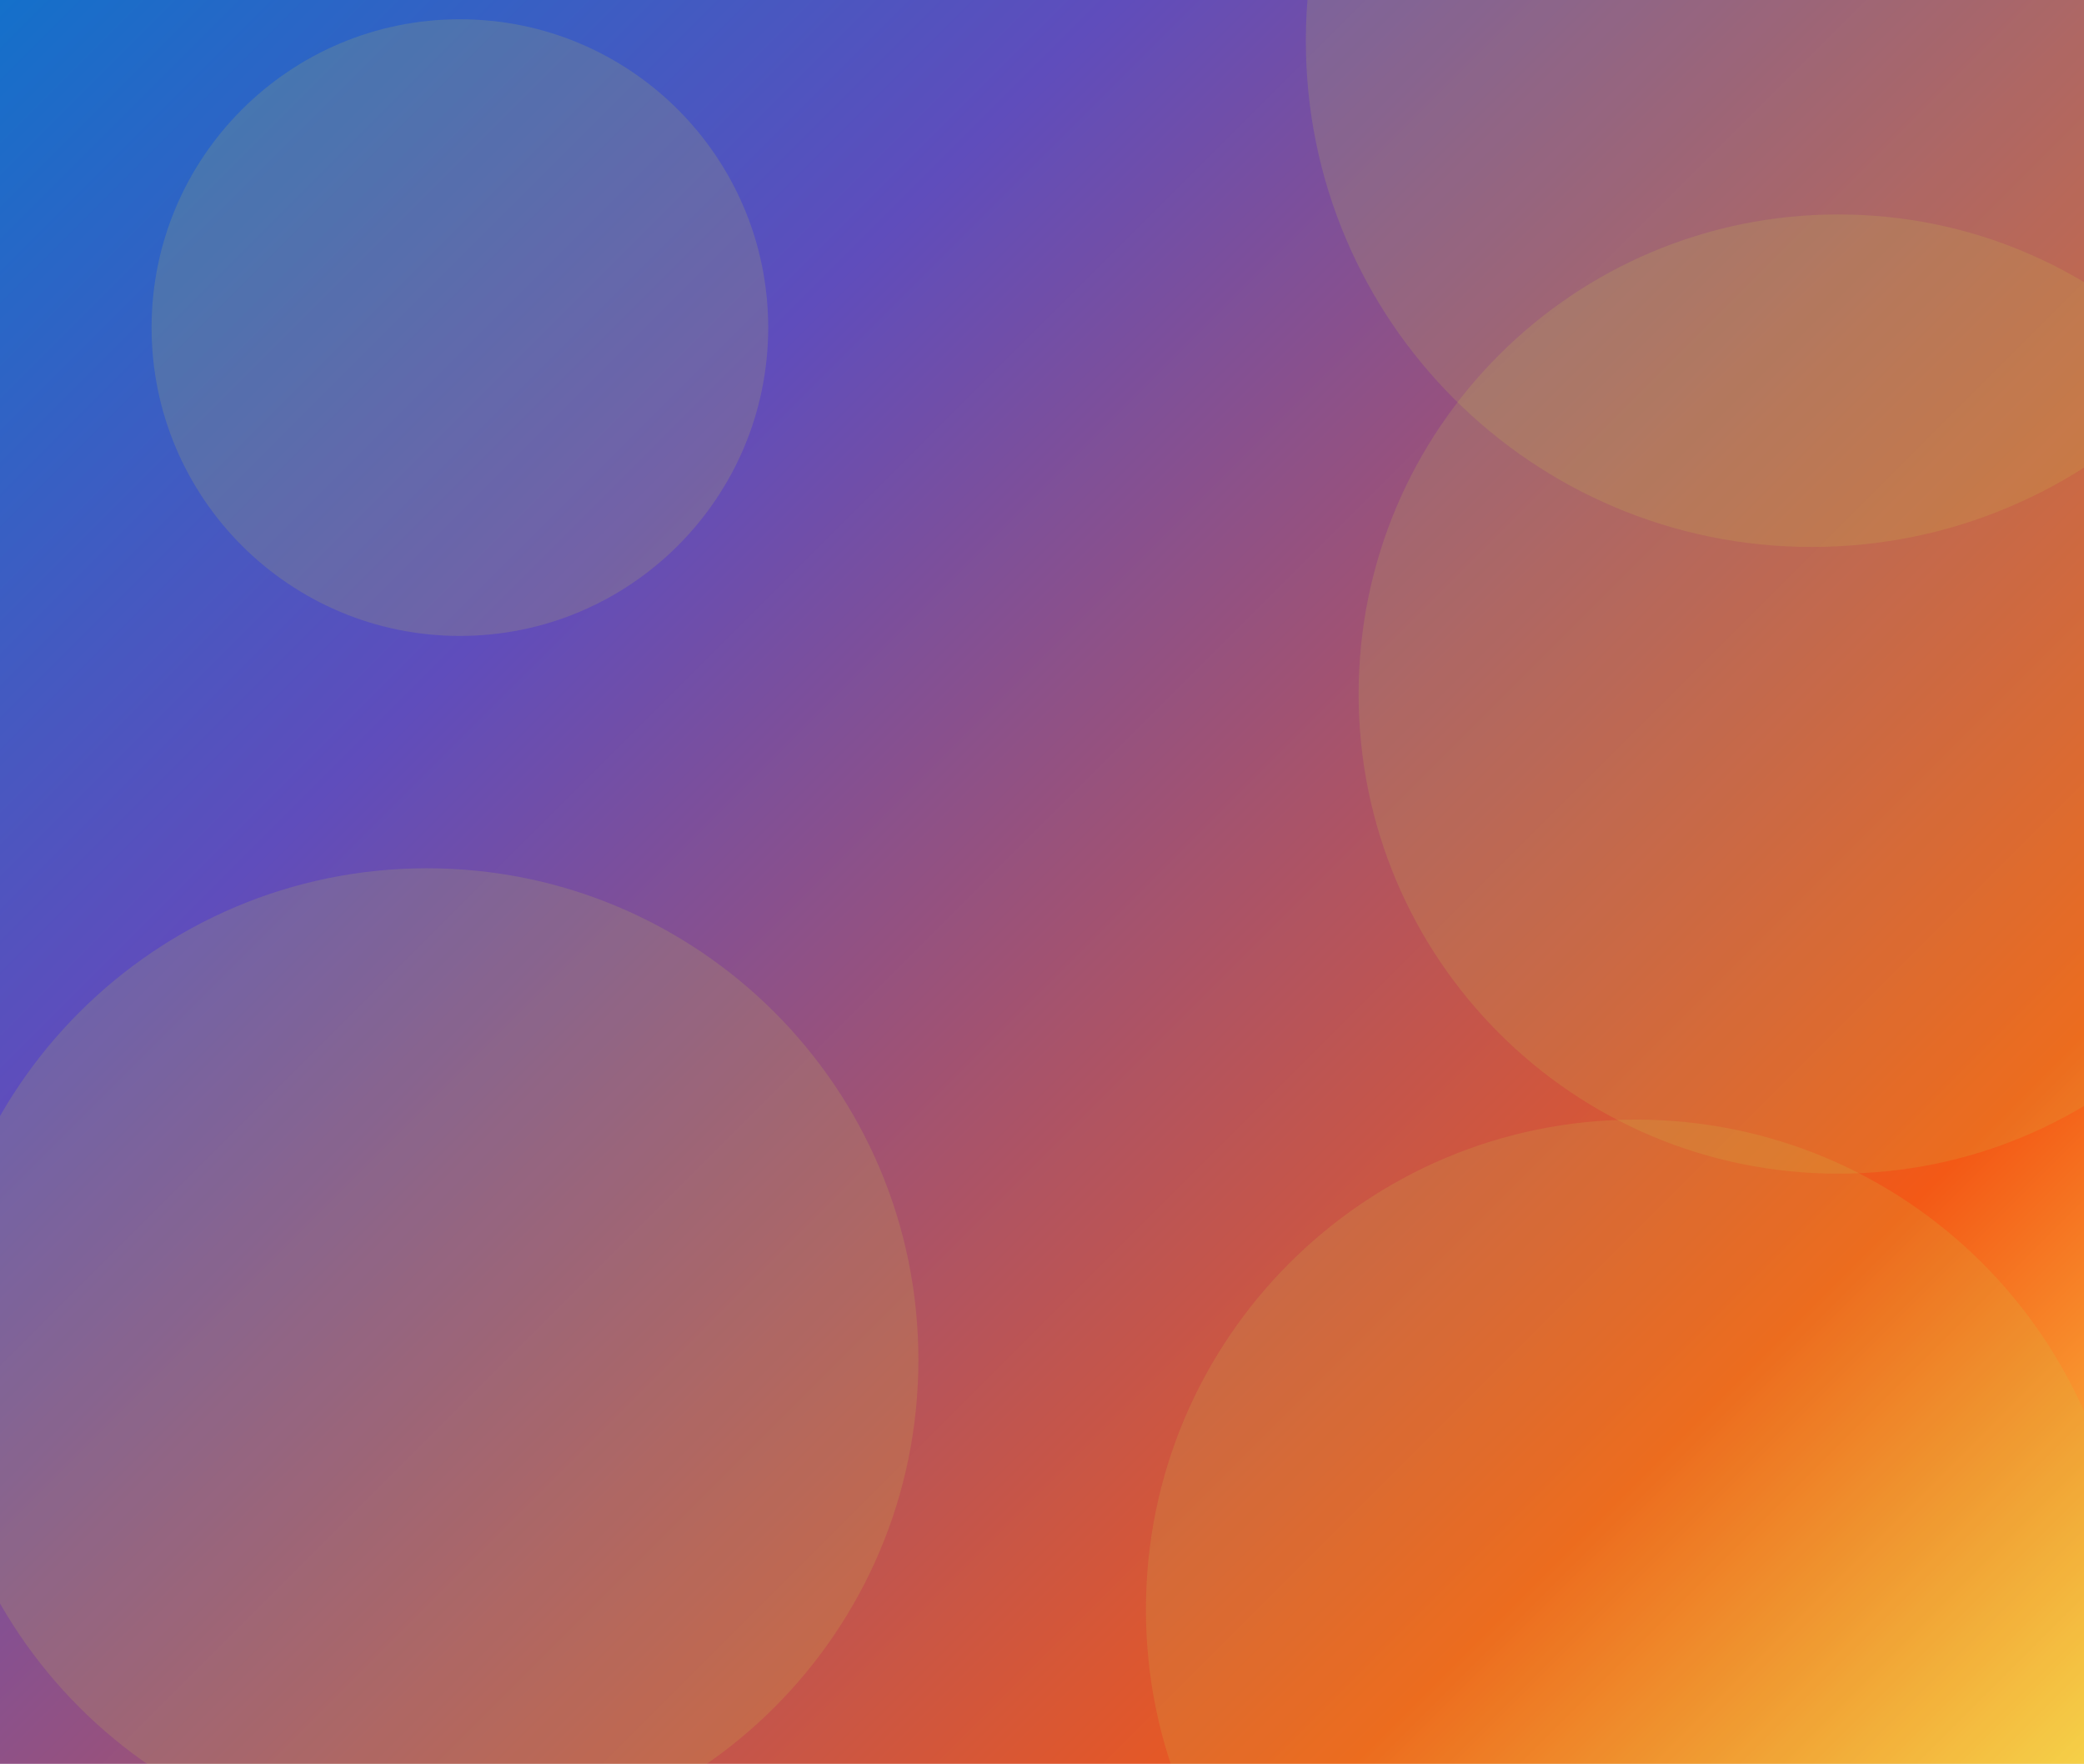
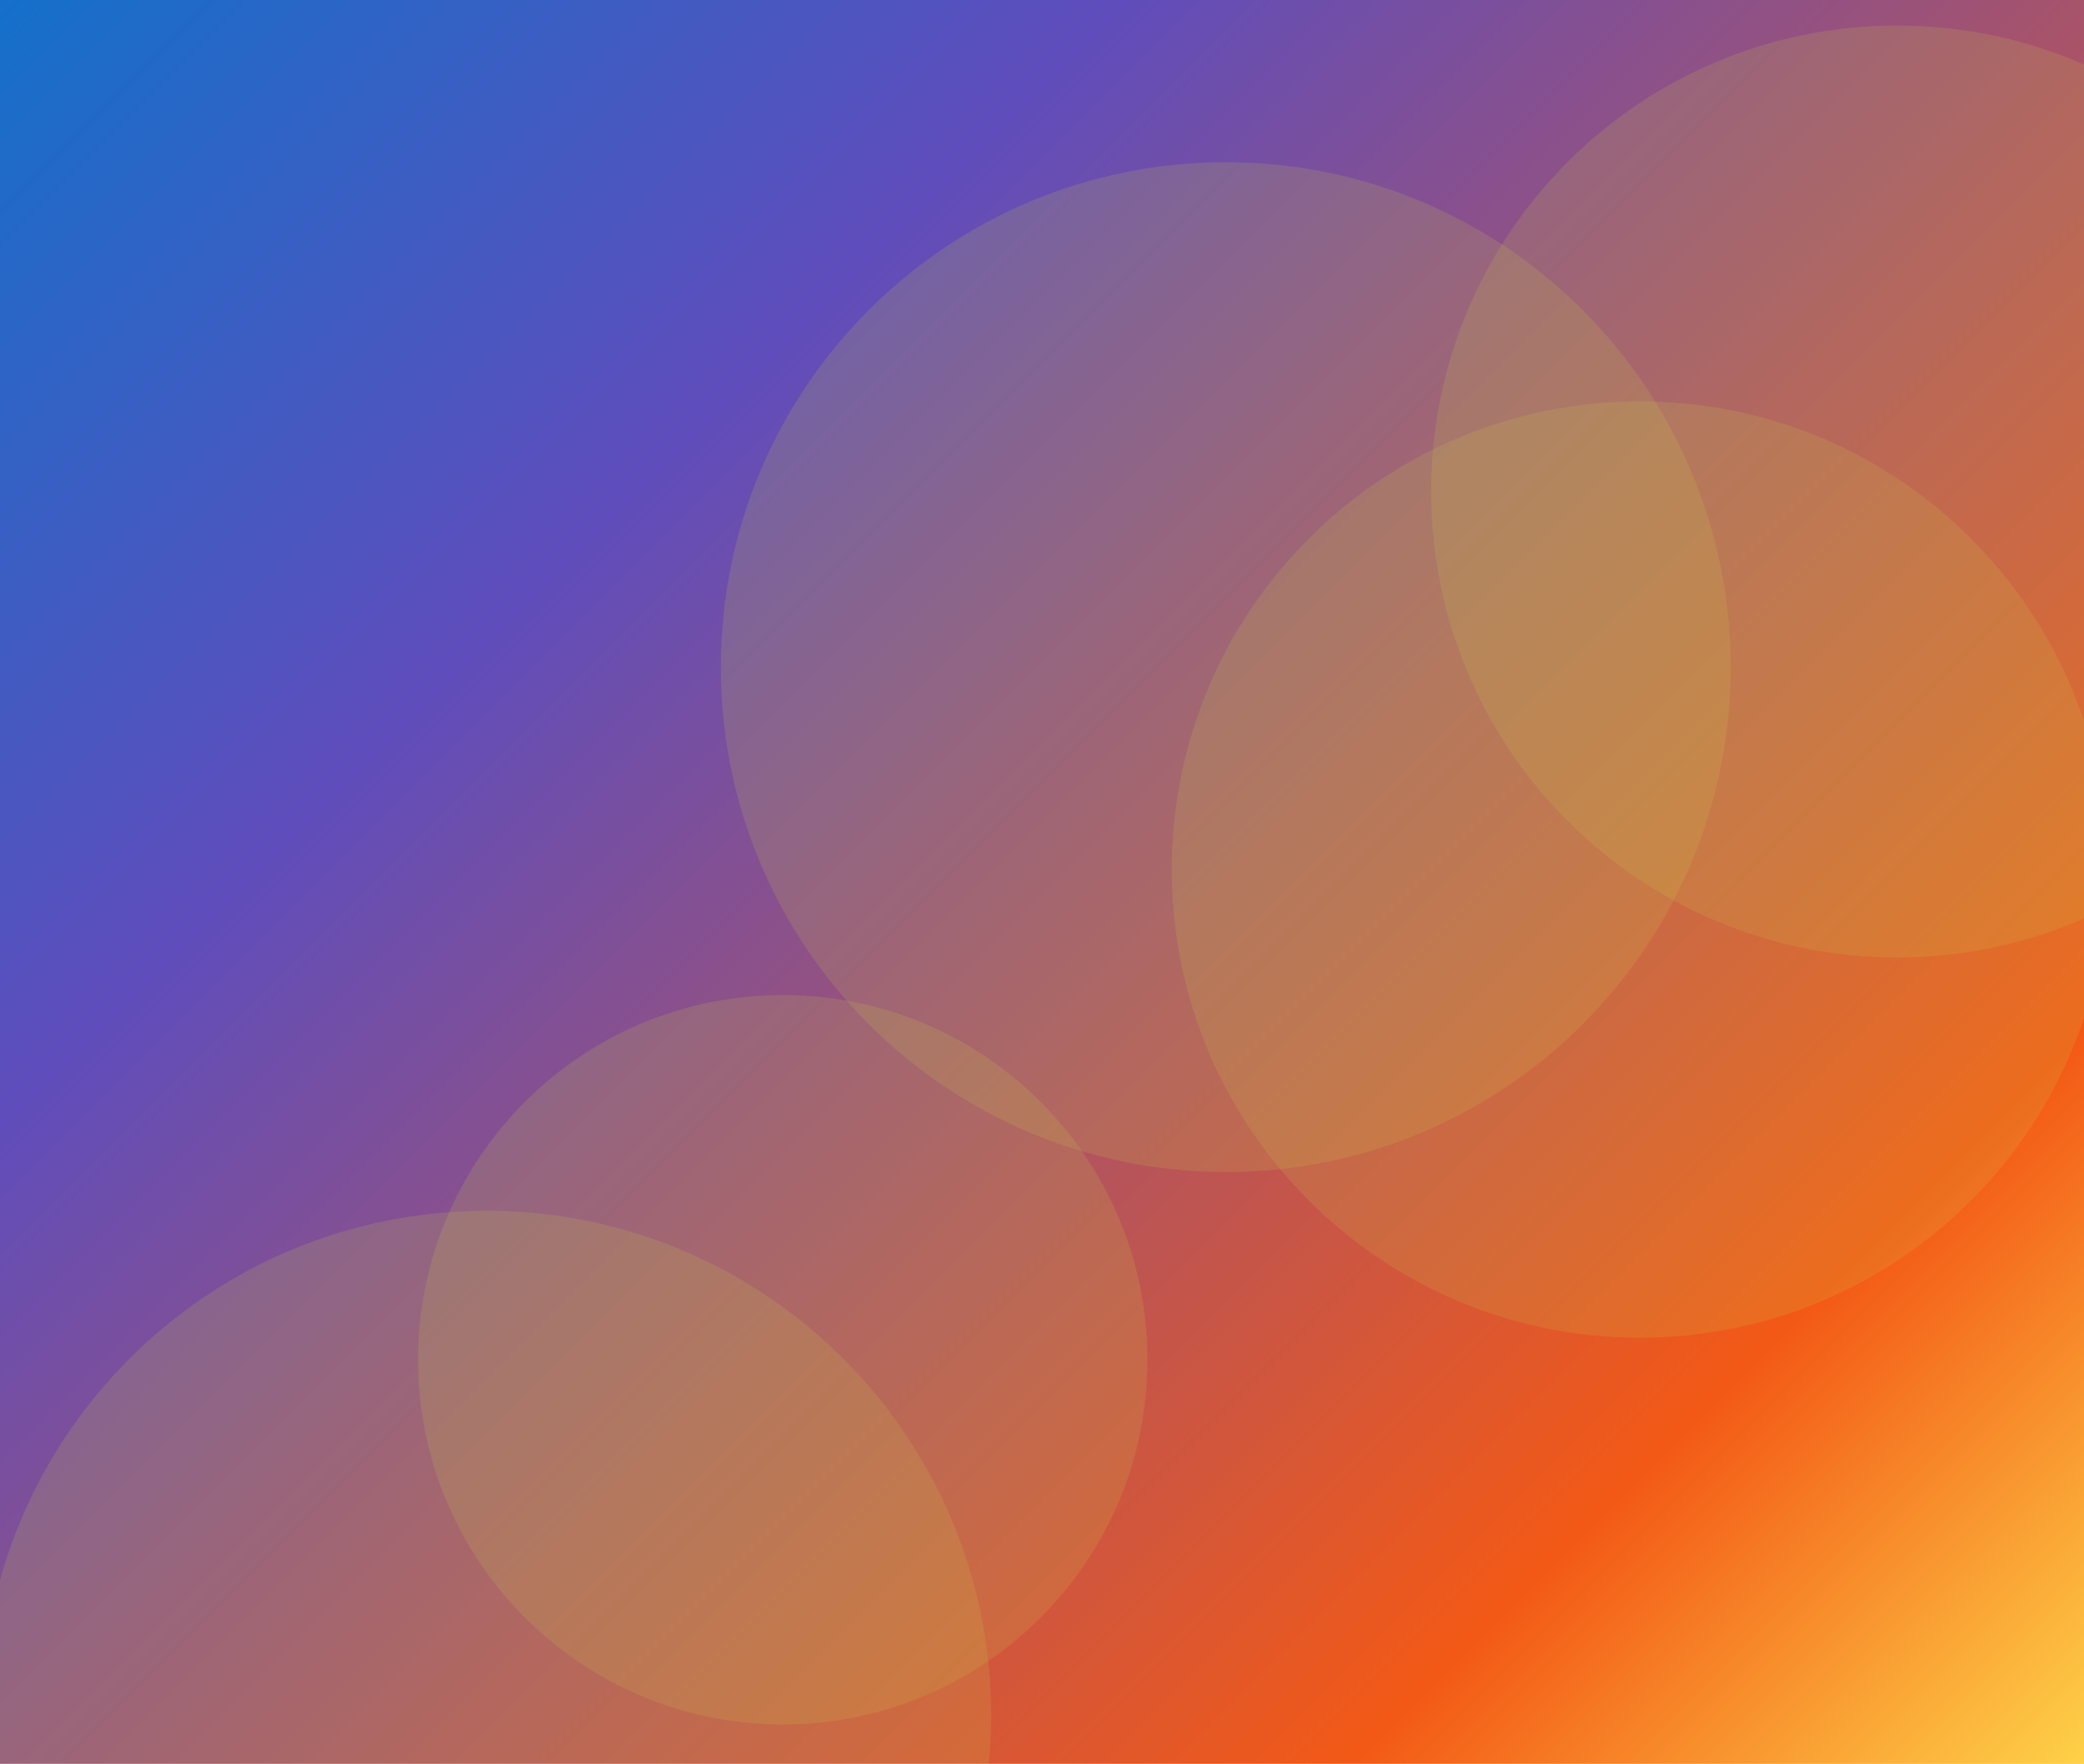
<svg xmlns="http://www.w3.org/2000/svg" version="1.1" width="768" height="650" preserveAspectRatio="none" viewBox="0 0 768 650">
-   <g mask="url(&quot;#SvgjsMask1503&quot;)" fill="none">
-     <rect width="768" height="650" x="0" y="0" fill="url(#SvgjsLinearGradient1504)" />
-     <path d="M-23.79 501.08 a181.12 181.12 0 1 0 362.24 0 a181.12 181.12 0 1 0 -362.24 0z" fill="rgba(203, 203, 72, 0.17)" class="triangle-float1" />
-     <path d="M481.23 15.11 a186.45 186.45 0 1 0 372.9 0 a186.45 186.45 0 1 0 -372.9 0z" fill="rgba(203, 203, 72, 0.17)" class="triangle-float3" />
-     <path d="M422.3 593.14 a180.56 180.56 0 1 0 361.12 0 a180.56 180.56 0 1 0 -361.12 0z" fill="rgba(203, 203, 72, 0.17)" class="triangle-float3" />
-     <path d="M500.68 255.76 a176.74 176.74 0 1 0 353.48 0 a176.74 176.74 0 1 0 -353.48 0z" fill="rgba(203, 203, 72, 0.17)" class="triangle-float1" />
-     <path d="M55.86 120.72 a113.62 113.62 0 1 0 227.24 0 a113.62 113.62 0 1 0 -227.24 0z" fill="rgba(203, 203, 72, 0.17)" class="triangle-float3" />
+   <g mask="url(&quot;#SvgjsMask1625&quot;)" fill="none">
+     <rect width="768" height="650" x="0" y="0" fill="url(#SvgjsLinearGradient1626)" />
+     <path d="M-6.77 632.2 a186.01 186.01 0 1 0 372.02 0 a186.01 186.01 0 1 0 -372.02 0z" fill="rgba(203, 203, 72, 0.17)" class="triangle-float2" />
+     <path d="M527.41 181.11 a171.7 171.7 0 1 0 343.4 0 a171.7 171.7 0 1 0 -343.4 0z" fill="rgba(203, 203, 72, 0.17)" class="triangle-float2" />
+     <path d="M265.65 245.84 a186.06 186.06 0 1 0 372.12 0 a186.06 186.06 0 1 0 -372.12 0z" fill="rgba(203, 203, 72, 0.17)" class="triangle-float1" />
+     <path d="M431.82 320.43 a172.52 172.52 0 1 0 345.04 0 a172.52 172.52 0 1 0 -345.04 0z" fill="rgba(203, 203, 72, 0.17)" class="triangle-float2" />
+     <path d="M154.08 501.07 a134.39 134.39 0 1 0 268.78 0 a134.39 134.39 0 1 0 -268.78 0z" fill="rgba(203, 203, 72, 0.17)" class="triangle-float2" />
  </g>
  <defs>
-     <mask id="SvgjsMask1503">
+     <mask id="SvgjsMask1625">
      <rect width="768" height="650" fill="#ffffff" />
    </mask>
-     <linearGradient x1="3.84%" y1="-4.54%" x2="96.16%" y2="104.54%" gradientUnits="userSpaceOnUse" id="SvgjsLinearGradient1504">
+     <linearGradient x1="3.84%" y1="-4.54%" x2="96.16%" y2="104.54%" gradientUnits="userSpaceOnUse" id="SvgjsLinearGradient1626">
      <stop stop-color="rgba(20, 112, 202, 1)" offset="0" />
      <stop stop-color="rgba(95, 77, 188, 1)" offset="0.29" />
      <stop stop-color="rgba(243, 89, 22, 1)" offset="0.81" />
      <stop stop-color="rgba(254, 209, 72, 1)" offset="1" />
    </linearGradient>
-     <style>
-             @keyframes float1 {
-                 0%{transform: translate(0, 0)}
-                 50%{transform: translate(-10px, 0)}
-                 100%{transform: translate(0, 0)}
-             }
- 
-             .triangle-float1 {
-                 animation: float1 5s infinite;
-             }
- 
-             @keyframes float2 {
-                 0%{transform: translate(0, 0)}
-                 50%{transform: translate(-5px, -5px)}
-                 100%{transform: translate(0, 0)}
-             }
- 
-             .triangle-float2 {
-                 animation: float2 4s infinite;
-             }
- 
-             @keyframes float3 {
-                 0%{transform: translate(0, 0)}
-                 50%{transform: translate(0, -10px)}
-                 100%{transform: translate(0, 0)}
-             }
- 
-             .triangle-float3 {
-                 animation: float3 6s infinite;
-             }
-         </style>
  </defs>
</svg>
